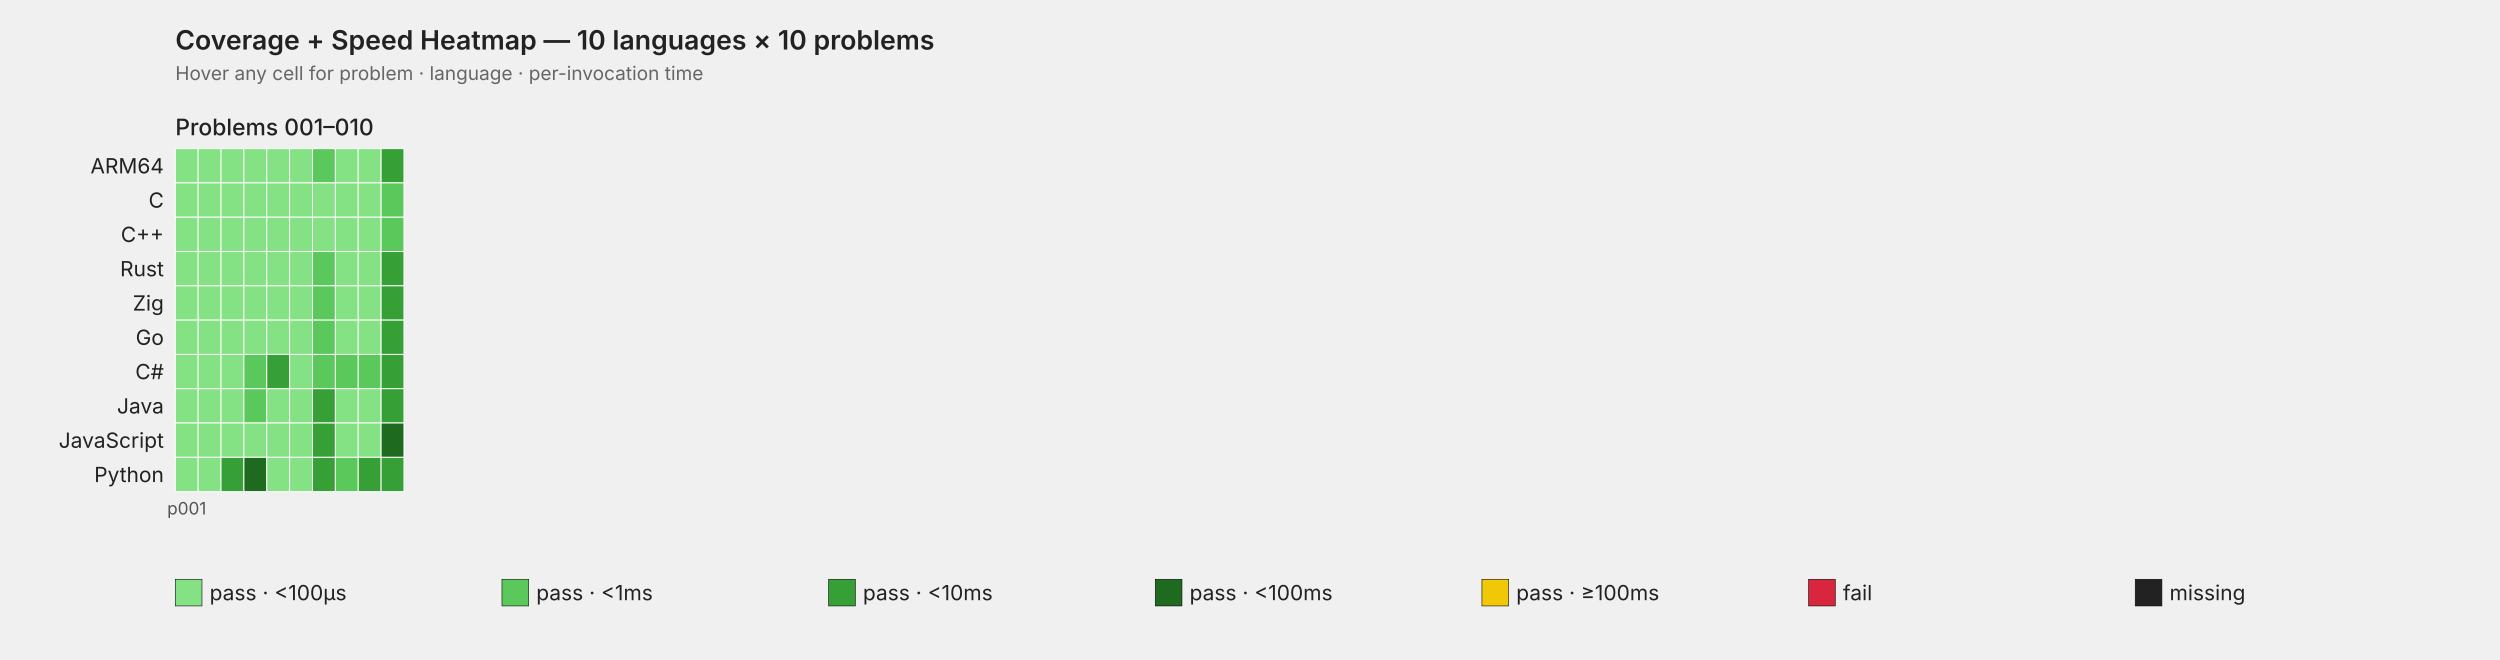
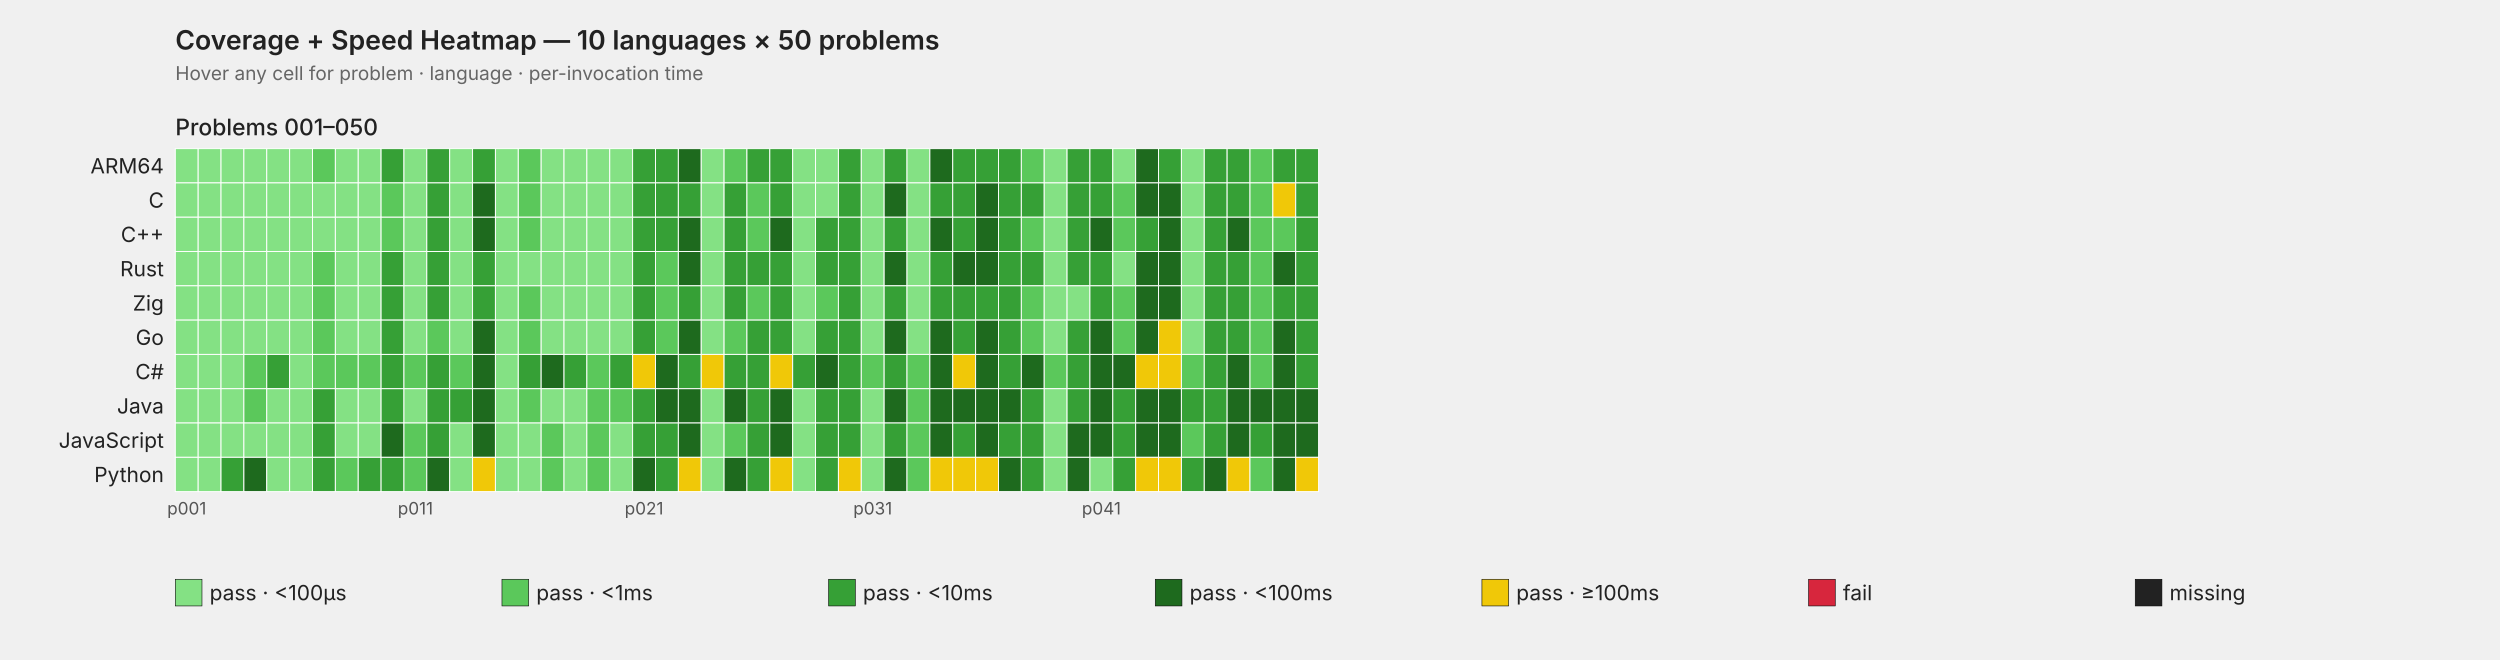
<svg xmlns="http://www.w3.org/2000/svg" width="1312" height="346" viewBox="0 0 1312 346" font-family="-apple-system, BlinkMacSystemFont, sans-serif">
  <style>text { fill:#222; font-size:11px; }.title { font-size:14px; font-weight:600; }.subtitle { font-size:10px; fill:#666; }.band { font-size:12px; font-weight:500; }.tick { font-size:9px; fill:#555; }.cell { stroke:#fff; stroke-width:0.5; }.cell:hover { stroke:#000; stroke-width:1.5; }</style>
-   <text class="title" x="92" y="26">Coverage + Speed Heatmap — 10 languages × 10 problems</text>
+   <text class="title" x="92" y="26">Coverage + Speed Heatmap — 10 languages × 50 problems</text>
  <text class="subtitle" x="92" y="42">Hover any cell for problem · language · per-invocation time</text>
-   <text class="band" x="92" y="71">Problems 001–010</text>
+   <text class="band" x="92" y="71">Problems 001–050</text>
  <text x="86" y="91.0" text-anchor="end">ARM64</text>
  <text x="86" y="109.0" text-anchor="end">C</text>
  <text x="86" y="127.0" text-anchor="end">C++</text>
  <text x="86" y="145.0" text-anchor="end">Rust</text>
  <text x="86" y="163.0" text-anchor="end">Zig</text>
  <text x="86" y="181.0" text-anchor="end">Go</text>
  <text x="86" y="199.0" text-anchor="end">C#</text>
  <text x="86" y="217.0" text-anchor="end">Java</text>
  <text x="86" y="235.0" text-anchor="end">JavaScript</text>
  <text x="86" y="253.0" text-anchor="end">Python</text>
  <rect class="cell" x="92" y="78" width="12" height="18" fill="#84E184" />
  <rect class="cell" x="104" y="78" width="12" height="18" fill="#84E184" />
  <rect class="cell" x="116" y="78" width="12" height="18" fill="#84E184" />
  <rect class="cell" x="128" y="78" width="12" height="18" fill="#84E184" />
  <rect class="cell" x="140" y="78" width="12" height="18" fill="#84E184" />
  <rect class="cell" x="152" y="78" width="12" height="18" fill="#84E184" />
  <rect class="cell" x="164" y="78" width="12" height="18" fill="#5BC85B" />
  <rect class="cell" x="176" y="78" width="12" height="18" fill="#84E184" />
  <rect class="cell" x="188" y="78" width="12" height="18" fill="#84E184" />
  <rect class="cell" x="200" y="78" width="12" height="18" fill="#36A036" />
+   <rect class="cell" x="212" y="78" width="12" height="18" fill="#84E184" />
+   <rect class="cell" x="224" y="78" width="12" height="18" fill="#36A036" />
+   <rect class="cell" x="236" y="78" width="12" height="18" fill="#84E184" />
+   <rect class="cell" x="248" y="78" width="12" height="18" fill="#36A036" />
+   <rect class="cell" x="260" y="78" width="12" height="18" fill="#84E184" />
+   <rect class="cell" x="272" y="78" width="12" height="18" fill="#5BC85B" />
+   <rect class="cell" x="284" y="78" width="12" height="18" fill="#84E184" />
+   <rect class="cell" x="296" y="78" width="12" height="18" fill="#84E184" />
+   <rect class="cell" x="308" y="78" width="12" height="18" fill="#84E184" />
+   <rect class="cell" x="320" y="78" width="12" height="18" fill="#84E184" />
+   <rect class="cell" x="332" y="78" width="12" height="18" fill="#36A036" />
+   <rect class="cell" x="344" y="78" width="12" height="18" fill="#36A036" />
+   <rect class="cell" x="356" y="78" width="12" height="18" fill="#1E6A1E" />
+   <rect class="cell" x="368" y="78" width="12" height="18" fill="#84E184" />
+   <rect class="cell" x="380" y="78" width="12" height="18" fill="#5BC85B" />
+   <rect class="cell" x="392" y="78" width="12" height="18" fill="#36A036" />
+   <rect class="cell" x="404" y="78" width="12" height="18" fill="#36A036" />
+   <rect class="cell" x="416" y="78" width="12" height="18" fill="#84E184" />
+   <rect class="cell" x="428" y="78" width="12" height="18" fill="#84E184" />
+   <rect class="cell" x="440" y="78" width="12" height="18" fill="#36A036" />
+   <rect class="cell" x="452" y="78" width="12" height="18" fill="#84E184" />
+   <rect class="cell" x="464" y="78" width="12" height="18" fill="#36A036" />
+   <rect class="cell" x="476" y="78" width="12" height="18" fill="#84E184" />
+   <rect class="cell" x="488" y="78" width="12" height="18" fill="#1E6A1E" />
+   <rect class="cell" x="500" y="78" width="12" height="18" fill="#36A036" />
+   <rect class="cell" x="512" y="78" width="12" height="18" fill="#36A036" />
+   <rect class="cell" x="524" y="78" width="12" height="18" fill="#36A036" />
+   <rect class="cell" x="536" y="78" width="12" height="18" fill="#5BC85B" />
+   <rect class="cell" x="548" y="78" width="12" height="18" fill="#84E184" />
+   <rect class="cell" x="560" y="78" width="12" height="18" fill="#36A036" />
+   <rect class="cell" x="572" y="78" width="12" height="18" fill="#36A036" />
+   <rect class="cell" x="584" y="78" width="12" height="18" fill="#84E184" />
+   <rect class="cell" x="596" y="78" width="12" height="18" fill="#1E6A1E" />
+   <rect class="cell" x="608" y="78" width="12" height="18" fill="#36A036" />
+   <rect class="cell" x="620" y="78" width="12" height="18" fill="#84E184" />
+   <rect class="cell" x="632" y="78" width="12" height="18" fill="#36A036" />
+   <rect class="cell" x="644" y="78" width="12" height="18" fill="#36A036" />
+   <rect class="cell" x="656" y="78" width="12" height="18" fill="#5BC85B" />
+   <rect class="cell" x="668" y="78" width="12" height="18" fill="#36A036" />
+   <rect class="cell" x="680" y="78" width="12" height="18" fill="#36A036" />
  <rect class="cell" x="92" y="96" width="12" height="18" fill="#84E184" />
  <rect class="cell" x="104" y="96" width="12" height="18" fill="#84E184" />
  <rect class="cell" x="116" y="96" width="12" height="18" fill="#84E184" />
  <rect class="cell" x="128" y="96" width="12" height="18" fill="#84E184" />
  <rect class="cell" x="140" y="96" width="12" height="18" fill="#84E184" />
  <rect class="cell" x="152" y="96" width="12" height="18" fill="#84E184" />
  <rect class="cell" x="164" y="96" width="12" height="18" fill="#84E184" />
  <rect class="cell" x="176" y="96" width="12" height="18" fill="#84E184" />
  <rect class="cell" x="188" y="96" width="12" height="18" fill="#84E184" />
  <rect class="cell" x="200" y="96" width="12" height="18" fill="#5BC85B" />
+   <rect class="cell" x="212" y="96" width="12" height="18" fill="#84E184" />
+   <rect class="cell" x="224" y="96" width="12" height="18" fill="#36A036" />
+   <rect class="cell" x="236" y="96" width="12" height="18" fill="#84E184" />
+   <rect class="cell" x="248" y="96" width="12" height="18" fill="#1E6A1E" />
+   <rect class="cell" x="260" y="96" width="12" height="18" fill="#84E184" />
+   <rect class="cell" x="272" y="96" width="12" height="18" fill="#5BC85B" />
+   <rect class="cell" x="284" y="96" width="12" height="18" fill="#84E184" />
+   <rect class="cell" x="296" y="96" width="12" height="18" fill="#84E184" />
+   <rect class="cell" x="308" y="96" width="12" height="18" fill="#84E184" />
+   <rect class="cell" x="320" y="96" width="12" height="18" fill="#84E184" />
+   <rect class="cell" x="332" y="96" width="12" height="18" fill="#36A036" />
+   <rect class="cell" x="344" y="96" width="12" height="18" fill="#36A036" />
+   <rect class="cell" x="356" y="96" width="12" height="18" fill="#36A036" />
+   <rect class="cell" x="368" y="96" width="12" height="18" fill="#84E184" />
+   <rect class="cell" x="380" y="96" width="12" height="18" fill="#36A036" />
+   <rect class="cell" x="392" y="96" width="12" height="18" fill="#5BC85B" />
+   <rect class="cell" x="404" y="96" width="12" height="18" fill="#36A036" />
+   <rect class="cell" x="416" y="96" width="12" height="18" fill="#84E184" />
+   <rect class="cell" x="428" y="96" width="12" height="18" fill="#84E184" />
+   <rect class="cell" x="440" y="96" width="12" height="18" fill="#36A036" />
+   <rect class="cell" x="452" y="96" width="12" height="18" fill="#84E184" />
+   <rect class="cell" x="464" y="96" width="12" height="18" fill="#1E6A1E" />
+   <rect class="cell" x="476" y="96" width="12" height="18" fill="#84E184" />
+   <rect class="cell" x="488" y="96" width="12" height="18" fill="#36A036" />
+   <rect class="cell" x="500" y="96" width="12" height="18" fill="#36A036" />
+   <rect class="cell" x="512" y="96" width="12" height="18" fill="#1E6A1E" />
+   <rect class="cell" x="524" y="96" width="12" height="18" fill="#36A036" />
+   <rect class="cell" x="536" y="96" width="12" height="18" fill="#36A036" />
+   <rect class="cell" x="548" y="96" width="12" height="18" fill="#84E184" />
+   <rect class="cell" x="560" y="96" width="12" height="18" fill="#36A036" />
+   <rect class="cell" x="572" y="96" width="12" height="18" fill="#36A036" />
+   <rect class="cell" x="584" y="96" width="12" height="18" fill="#5BC85B" />
+   <rect class="cell" x="596" y="96" width="12" height="18" fill="#1E6A1E" />
+   <rect class="cell" x="608" y="96" width="12" height="18" fill="#1E6A1E" />
+   <rect class="cell" x="620" y="96" width="12" height="18" fill="#84E184" />
+   <rect class="cell" x="632" y="96" width="12" height="18" fill="#36A036" />
+   <rect class="cell" x="644" y="96" width="12" height="18" fill="#36A036" />
+   <rect class="cell" x="656" y="96" width="12" height="18" fill="#5BC85B" />
+   <rect class="cell" x="668" y="96" width="12" height="18" fill="#F0C808" />
+   <rect class="cell" x="680" y="96" width="12" height="18" fill="#36A036" />
  <rect class="cell" x="92" y="114" width="12" height="18" fill="#84E184" />
  <rect class="cell" x="104" y="114" width="12" height="18" fill="#84E184" />
  <rect class="cell" x="116" y="114" width="12" height="18" fill="#84E184" />
  <rect class="cell" x="128" y="114" width="12" height="18" fill="#84E184" />
  <rect class="cell" x="140" y="114" width="12" height="18" fill="#84E184" />
  <rect class="cell" x="152" y="114" width="12" height="18" fill="#84E184" />
  <rect class="cell" x="164" y="114" width="12" height="18" fill="#84E184" />
  <rect class="cell" x="176" y="114" width="12" height="18" fill="#84E184" />
  <rect class="cell" x="188" y="114" width="12" height="18" fill="#84E184" />
  <rect class="cell" x="200" y="114" width="12" height="18" fill="#5BC85B" />
+   <rect class="cell" x="212" y="114" width="12" height="18" fill="#84E184" />
+   <rect class="cell" x="224" y="114" width="12" height="18" fill="#36A036" />
+   <rect class="cell" x="236" y="114" width="12" height="18" fill="#84E184" />
+   <rect class="cell" x="248" y="114" width="12" height="18" fill="#1E6A1E" />
+   <rect class="cell" x="260" y="114" width="12" height="18" fill="#84E184" />
+   <rect class="cell" x="272" y="114" width="12" height="18" fill="#5BC85B" />
+   <rect class="cell" x="284" y="114" width="12" height="18" fill="#84E184" />
+   <rect class="cell" x="296" y="114" width="12" height="18" fill="#84E184" />
+   <rect class="cell" x="308" y="114" width="12" height="18" fill="#84E184" />
+   <rect class="cell" x="320" y="114" width="12" height="18" fill="#84E184" />
+   <rect class="cell" x="332" y="114" width="12" height="18" fill="#36A036" />
+   <rect class="cell" x="344" y="114" width="12" height="18" fill="#36A036" />
+   <rect class="cell" x="356" y="114" width="12" height="18" fill="#1E6A1E" />
+   <rect class="cell" x="368" y="114" width="12" height="18" fill="#84E184" />
+   <rect class="cell" x="380" y="114" width="12" height="18" fill="#36A036" />
+   <rect class="cell" x="392" y="114" width="12" height="18" fill="#5BC85B" />
+   <rect class="cell" x="404" y="114" width="12" height="18" fill="#1E6A1E" />
+   <rect class="cell" x="416" y="114" width="12" height="18" fill="#84E184" />
+   <rect class="cell" x="428" y="114" width="12" height="18" fill="#36A036" />
+   <rect class="cell" x="440" y="114" width="12" height="18" fill="#36A036" />
+   <rect class="cell" x="452" y="114" width="12" height="18" fill="#84E184" />
+   <rect class="cell" x="464" y="114" width="12" height="18" fill="#36A036" />
+   <rect class="cell" x="476" y="114" width="12" height="18" fill="#84E184" />
+   <rect class="cell" x="488" y="114" width="12" height="18" fill="#1E6A1E" />
+   <rect class="cell" x="500" y="114" width="12" height="18" fill="#36A036" />
+   <rect class="cell" x="512" y="114" width="12" height="18" fill="#1E6A1E" />
+   <rect class="cell" x="524" y="114" width="12" height="18" fill="#36A036" />
+   <rect class="cell" x="536" y="114" width="12" height="18" fill="#5BC85B" />
+   <rect class="cell" x="548" y="114" width="12" height="18" fill="#84E184" />
+   <rect class="cell" x="560" y="114" width="12" height="18" fill="#36A036" />
+   <rect class="cell" x="572" y="114" width="12" height="18" fill="#1E6A1E" />
+   <rect class="cell" x="584" y="114" width="12" height="18" fill="#5BC85B" />
+   <rect class="cell" x="596" y="114" width="12" height="18" fill="#36A036" />
+   <rect class="cell" x="608" y="114" width="12" height="18" fill="#1E6A1E" />
+   <rect class="cell" x="620" y="114" width="12" height="18" fill="#84E184" />
+   <rect class="cell" x="632" y="114" width="12" height="18" fill="#36A036" />
+   <rect class="cell" x="644" y="114" width="12" height="18" fill="#1E6A1E" />
+   <rect class="cell" x="656" y="114" width="12" height="18" fill="#5BC85B" />
+   <rect class="cell" x="668" y="114" width="12" height="18" fill="#5BC85B" />
+   <rect class="cell" x="680" y="114" width="12" height="18" fill="#36A036" />
  <rect class="cell" x="92" y="132" width="12" height="18" fill="#84E184" />
  <rect class="cell" x="104" y="132" width="12" height="18" fill="#84E184" />
  <rect class="cell" x="116" y="132" width="12" height="18" fill="#84E184" />
  <rect class="cell" x="128" y="132" width="12" height="18" fill="#84E184" />
  <rect class="cell" x="140" y="132" width="12" height="18" fill="#84E184" />
  <rect class="cell" x="152" y="132" width="12" height="18" fill="#84E184" />
  <rect class="cell" x="164" y="132" width="12" height="18" fill="#5BC85B" />
  <rect class="cell" x="176" y="132" width="12" height="18" fill="#84E184" />
  <rect class="cell" x="188" y="132" width="12" height="18" fill="#84E184" />
  <rect class="cell" x="200" y="132" width="12" height="18" fill="#36A036" />
+   <rect class="cell" x="212" y="132" width="12" height="18" fill="#84E184" />
+   <rect class="cell" x="224" y="132" width="12" height="18" fill="#36A036" />
+   <rect class="cell" x="236" y="132" width="12" height="18" fill="#84E184" />
+   <rect class="cell" x="248" y="132" width="12" height="18" fill="#36A036" />
+   <rect class="cell" x="260" y="132" width="12" height="18" fill="#84E184" />
+   <rect class="cell" x="272" y="132" width="12" height="18" fill="#84E184" />
+   <rect class="cell" x="284" y="132" width="12" height="18" fill="#84E184" />
+   <rect class="cell" x="296" y="132" width="12" height="18" fill="#84E184" />
+   <rect class="cell" x="308" y="132" width="12" height="18" fill="#84E184" />
+   <rect class="cell" x="320" y="132" width="12" height="18" fill="#84E184" />
+   <rect class="cell" x="332" y="132" width="12" height="18" fill="#36A036" />
+   <rect class="cell" x="344" y="132" width="12" height="18" fill="#5BC85B" />
+   <rect class="cell" x="356" y="132" width="12" height="18" fill="#1E6A1E" />
+   <rect class="cell" x="368" y="132" width="12" height="18" fill="#84E184" />
+   <rect class="cell" x="380" y="132" width="12" height="18" fill="#36A036" />
+   <rect class="cell" x="392" y="132" width="12" height="18" fill="#36A036" />
+   <rect class="cell" x="404" y="132" width="12" height="18" fill="#36A036" />
+   <rect class="cell" x="416" y="132" width="12" height="18" fill="#84E184" />
+   <rect class="cell" x="428" y="132" width="12" height="18" fill="#36A036" />
+   <rect class="cell" x="440" y="132" width="12" height="18" fill="#36A036" />
+   <rect class="cell" x="452" y="132" width="12" height="18" fill="#84E184" />
+   <rect class="cell" x="464" y="132" width="12" height="18" fill="#1E6A1E" />
+   <rect class="cell" x="476" y="132" width="12" height="18" fill="#84E184" />
+   <rect class="cell" x="488" y="132" width="12" height="18" fill="#36A036" />
+   <rect class="cell" x="500" y="132" width="12" height="18" fill="#1E6A1E" />
+   <rect class="cell" x="512" y="132" width="12" height="18" fill="#1E6A1E" />
+   <rect class="cell" x="524" y="132" width="12" height="18" fill="#36A036" />
+   <rect class="cell" x="536" y="132" width="12" height="18" fill="#36A036" />
+   <rect class="cell" x="548" y="132" width="12" height="18" fill="#84E184" />
+   <rect class="cell" x="560" y="132" width="12" height="18" fill="#36A036" />
+   <rect class="cell" x="572" y="132" width="12" height="18" fill="#36A036" />
+   <rect class="cell" x="584" y="132" width="12" height="18" fill="#84E184" />
+   <rect class="cell" x="596" y="132" width="12" height="18" fill="#1E6A1E" />
+   <rect class="cell" x="608" y="132" width="12" height="18" fill="#1E6A1E" />
+   <rect class="cell" x="620" y="132" width="12" height="18" fill="#84E184" />
+   <rect class="cell" x="632" y="132" width="12" height="18" fill="#36A036" />
+   <rect class="cell" x="644" y="132" width="12" height="18" fill="#36A036" />
+   <rect class="cell" x="656" y="132" width="12" height="18" fill="#5BC85B" />
+   <rect class="cell" x="668" y="132" width="12" height="18" fill="#1E6A1E" />
+   <rect class="cell" x="680" y="132" width="12" height="18" fill="#36A036" />
  <rect class="cell" x="92" y="150" width="12" height="18" fill="#84E184" />
  <rect class="cell" x="104" y="150" width="12" height="18" fill="#84E184" />
  <rect class="cell" x="116" y="150" width="12" height="18" fill="#84E184" />
  <rect class="cell" x="128" y="150" width="12" height="18" fill="#84E184" />
  <rect class="cell" x="140" y="150" width="12" height="18" fill="#84E184" />
  <rect class="cell" x="152" y="150" width="12" height="18" fill="#84E184" />
  <rect class="cell" x="164" y="150" width="12" height="18" fill="#5BC85B" />
  <rect class="cell" x="176" y="150" width="12" height="18" fill="#84E184" />
  <rect class="cell" x="188" y="150" width="12" height="18" fill="#84E184" />
  <rect class="cell" x="200" y="150" width="12" height="18" fill="#36A036" />
+   <rect class="cell" x="212" y="150" width="12" height="18" fill="#84E184" />
+   <rect class="cell" x="224" y="150" width="12" height="18" fill="#36A036" />
+   <rect class="cell" x="236" y="150" width="12" height="18" fill="#84E184" />
+   <rect class="cell" x="248" y="150" width="12" height="18" fill="#36A036" />
+   <rect class="cell" x="260" y="150" width="12" height="18" fill="#84E184" />
+   <rect class="cell" x="272" y="150" width="12" height="18" fill="#5BC85B" />
+   <rect class="cell" x="284" y="150" width="12" height="18" fill="#84E184" />
+   <rect class="cell" x="296" y="150" width="12" height="18" fill="#84E184" />
+   <rect class="cell" x="308" y="150" width="12" height="18" fill="#84E184" />
+   <rect class="cell" x="320" y="150" width="12" height="18" fill="#84E184" />
+   <rect class="cell" x="332" y="150" width="12" height="18" fill="#36A036" />
+   <rect class="cell" x="344" y="150" width="12" height="18" fill="#5BC85B" />
+   <rect class="cell" x="356" y="150" width="12" height="18" fill="#36A036" />
+   <rect class="cell" x="368" y="150" width="12" height="18" fill="#84E184" />
+   <rect class="cell" x="380" y="150" width="12" height="18" fill="#36A036" />
+   <rect class="cell" x="392" y="150" width="12" height="18" fill="#5BC85B" />
+   <rect class="cell" x="404" y="150" width="12" height="18" fill="#36A036" />
+   <rect class="cell" x="416" y="150" width="12" height="18" fill="#84E184" />
+   <rect class="cell" x="428" y="150" width="12" height="18" fill="#5BC85B" />
+   <rect class="cell" x="440" y="150" width="12" height="18" fill="#36A036" />
+   <rect class="cell" x="452" y="150" width="12" height="18" fill="#84E184" />
+   <rect class="cell" x="464" y="150" width="12" height="18" fill="#36A036" />
+   <rect class="cell" x="476" y="150" width="12" height="18" fill="#84E184" />
+   <rect class="cell" x="488" y="150" width="12" height="18" fill="#36A036" />
+   <rect class="cell" x="500" y="150" width="12" height="18" fill="#36A036" />
+   <rect class="cell" x="512" y="150" width="12" height="18" fill="#36A036" />
+   <rect class="cell" x="524" y="150" width="12" height="18" fill="#36A036" />
+   <rect class="cell" x="536" y="150" width="12" height="18" fill="#5BC85B" />
+   <rect class="cell" x="548" y="150" width="12" height="18" fill="#84E184" />
+   <rect class="cell" x="560" y="150" width="12" height="18" fill="#84E184" />
+   <rect class="cell" x="572" y="150" width="12" height="18" fill="#36A036" />
+   <rect class="cell" x="584" y="150" width="12" height="18" fill="#5BC85B" />
+   <rect class="cell" x="596" y="150" width="12" height="18" fill="#1E6A1E" />
+   <rect class="cell" x="608" y="150" width="12" height="18" fill="#1E6A1E" />
+   <rect class="cell" x="620" y="150" width="12" height="18" fill="#84E184" />
+   <rect class="cell" x="632" y="150" width="12" height="18" fill="#36A036" />
+   <rect class="cell" x="644" y="150" width="12" height="18" fill="#36A036" />
+   <rect class="cell" x="656" y="150" width="12" height="18" fill="#5BC85B" />
+   <rect class="cell" x="668" y="150" width="12" height="18" fill="#36A036" />
+   <rect class="cell" x="680" y="150" width="12" height="18" fill="#36A036" />
  <rect class="cell" x="92" y="168" width="12" height="18" fill="#84E184" />
  <rect class="cell" x="104" y="168" width="12" height="18" fill="#84E184" />
  <rect class="cell" x="116" y="168" width="12" height="18" fill="#84E184" />
  <rect class="cell" x="128" y="168" width="12" height="18" fill="#84E184" />
  <rect class="cell" x="140" y="168" width="12" height="18" fill="#84E184" />
  <rect class="cell" x="152" y="168" width="12" height="18" fill="#84E184" />
  <rect class="cell" x="164" y="168" width="12" height="18" fill="#5BC85B" />
  <rect class="cell" x="176" y="168" width="12" height="18" fill="#84E184" />
  <rect class="cell" x="188" y="168" width="12" height="18" fill="#84E184" />
  <rect class="cell" x="200" y="168" width="12" height="18" fill="#36A036" />
+   <rect class="cell" x="212" y="168" width="12" height="18" fill="#84E184" />
+   <rect class="cell" x="224" y="168" width="12" height="18" fill="#5BC85B" />
+   <rect class="cell" x="236" y="168" width="12" height="18" fill="#84E184" />
+   <rect class="cell" x="248" y="168" width="12" height="18" fill="#1E6A1E" />
+   <rect class="cell" x="260" y="168" width="12" height="18" fill="#84E184" />
+   <rect class="cell" x="272" y="168" width="12" height="18" fill="#5BC85B" />
+   <rect class="cell" x="284" y="168" width="12" height="18" fill="#84E184" />
+   <rect class="cell" x="296" y="168" width="12" height="18" fill="#84E184" />
+   <rect class="cell" x="308" y="168" width="12" height="18" fill="#84E184" />
+   <rect class="cell" x="320" y="168" width="12" height="18" fill="#84E184" />
+   <rect class="cell" x="332" y="168" width="12" height="18" fill="#36A036" />
+   <rect class="cell" x="344" y="168" width="12" height="18" fill="#5BC85B" />
+   <rect class="cell" x="356" y="168" width="12" height="18" fill="#1E6A1E" />
+   <rect class="cell" x="368" y="168" width="12" height="18" fill="#84E184" />
+   <rect class="cell" x="380" y="168" width="12" height="18" fill="#5BC85B" />
+   <rect class="cell" x="392" y="168" width="12" height="18" fill="#36A036" />
+   <rect class="cell" x="404" y="168" width="12" height="18" fill="#36A036" />
+   <rect class="cell" x="416" y="168" width="12" height="18" fill="#84E184" />
+   <rect class="cell" x="428" y="168" width="12" height="18" fill="#36A036" />
+   <rect class="cell" x="440" y="168" width="12" height="18" fill="#36A036" />
+   <rect class="cell" x="452" y="168" width="12" height="18" fill="#84E184" />
+   <rect class="cell" x="464" y="168" width="12" height="18" fill="#1E6A1E" />
+   <rect class="cell" x="476" y="168" width="12" height="18" fill="#84E184" />
+   <rect class="cell" x="488" y="168" width="12" height="18" fill="#1E6A1E" />
+   <rect class="cell" x="500" y="168" width="12" height="18" fill="#36A036" />
+   <rect class="cell" x="512" y="168" width="12" height="18" fill="#1E6A1E" />
+   <rect class="cell" x="524" y="168" width="12" height="18" fill="#36A036" />
+   <rect class="cell" x="536" y="168" width="12" height="18" fill="#5BC85B" />
+   <rect class="cell" x="548" y="168" width="12" height="18" fill="#84E184" />
+   <rect class="cell" x="560" y="168" width="12" height="18" fill="#36A036" />
+   <rect class="cell" x="572" y="168" width="12" height="18" fill="#1E6A1E" />
+   <rect class="cell" x="584" y="168" width="12" height="18" fill="#5BC85B" />
+   <rect class="cell" x="596" y="168" width="12" height="18" fill="#1E6A1E" />
+   <rect class="cell" x="608" y="168" width="12" height="18" fill="#F0C808" />
+   <rect class="cell" x="620" y="168" width="12" height="18" fill="#84E184" />
+   <rect class="cell" x="632" y="168" width="12" height="18" fill="#36A036" />
+   <rect class="cell" x="644" y="168" width="12" height="18" fill="#36A036" />
+   <rect class="cell" x="656" y="168" width="12" height="18" fill="#5BC85B" />
+   <rect class="cell" x="668" y="168" width="12" height="18" fill="#1E6A1E" />
+   <rect class="cell" x="680" y="168" width="12" height="18" fill="#36A036" />
  <rect class="cell" x="92" y="186" width="12" height="18" fill="#84E184" />
  <rect class="cell" x="104" y="186" width="12" height="18" fill="#84E184" />
  <rect class="cell" x="116" y="186" width="12" height="18" fill="#84E184" />
  <rect class="cell" x="128" y="186" width="12" height="18" fill="#5BC85B" />
  <rect class="cell" x="140" y="186" width="12" height="18" fill="#36A036" />
  <rect class="cell" x="152" y="186" width="12" height="18" fill="#84E184" />
  <rect class="cell" x="164" y="186" width="12" height="18" fill="#5BC85B" />
  <rect class="cell" x="176" y="186" width="12" height="18" fill="#5BC85B" />
  <rect class="cell" x="188" y="186" width="12" height="18" fill="#5BC85B" />
  <rect class="cell" x="200" y="186" width="12" height="18" fill="#36A036" />
+   <rect class="cell" x="212" y="186" width="12" height="18" fill="#5BC85B" />
+   <rect class="cell" x="224" y="186" width="12" height="18" fill="#36A036" />
+   <rect class="cell" x="236" y="186" width="12" height="18" fill="#5BC85B" />
+   <rect class="cell" x="248" y="186" width="12" height="18" fill="#1E6A1E" />
+   <rect class="cell" x="260" y="186" width="12" height="18" fill="#84E184" />
+   <rect class="cell" x="272" y="186" width="12" height="18" fill="#36A036" />
+   <rect class="cell" x="284" y="186" width="12" height="18" fill="#1E6A1E" />
+   <rect class="cell" x="296" y="186" width="12" height="18" fill="#36A036" />
+   <rect class="cell" x="308" y="186" width="12" height="18" fill="#5BC85B" />
+   <rect class="cell" x="320" y="186" width="12" height="18" fill="#36A036" />
+   <rect class="cell" x="332" y="186" width="12" height="18" fill="#F0C808" />
+   <rect class="cell" x="344" y="186" width="12" height="18" fill="#1E6A1E" />
+   <rect class="cell" x="356" y="186" width="12" height="18" fill="#36A036" />
+   <rect class="cell" x="368" y="186" width="12" height="18" fill="#F0C808" />
+   <rect class="cell" x="380" y="186" width="12" height="18" fill="#36A036" />
+   <rect class="cell" x="392" y="186" width="12" height="18" fill="#36A036" />
+   <rect class="cell" x="404" y="186" width="12" height="18" fill="#F0C808" />
+   <rect class="cell" x="416" y="186" width="12" height="18" fill="#36A036" />
+   <rect class="cell" x="428" y="186" width="12" height="18" fill="#1E6A1E" />
+   <rect class="cell" x="440" y="186" width="12" height="18" fill="#36A036" />
+   <rect class="cell" x="452" y="186" width="12" height="18" fill="#5BC85B" />
+   <rect class="cell" x="464" y="186" width="12" height="18" fill="#36A036" />
+   <rect class="cell" x="476" y="186" width="12" height="18" fill="#5BC85B" />
+   <rect class="cell" x="488" y="186" width="12" height="18" fill="#1E6A1E" />
+   <rect class="cell" x="500" y="186" width="12" height="18" fill="#F0C808" />
+   <rect class="cell" x="512" y="186" width="12" height="18" fill="#1E6A1E" />
+   <rect class="cell" x="524" y="186" width="12" height="18" fill="#36A036" />
+   <rect class="cell" x="536" y="186" width="12" height="18" fill="#1E6A1E" />
+   <rect class="cell" x="548" y="186" width="12" height="18" fill="#5BC85B" />
+   <rect class="cell" x="560" y="186" width="12" height="18" fill="#36A036" />
+   <rect class="cell" x="572" y="186" width="12" height="18" fill="#1E6A1E" />
+   <rect class="cell" x="584" y="186" width="12" height="18" fill="#1E6A1E" />
+   <rect class="cell" x="596" y="186" width="12" height="18" fill="#F0C808" />
+   <rect class="cell" x="608" y="186" width="12" height="18" fill="#F0C808" />
+   <rect class="cell" x="620" y="186" width="12" height="18" fill="#5BC85B" />
+   <rect class="cell" x="632" y="186" width="12" height="18" fill="#36A036" />
+   <rect class="cell" x="644" y="186" width="12" height="18" fill="#1E6A1E" />
+   <rect class="cell" x="656" y="186" width="12" height="18" fill="#5BC85B" />
+   <rect class="cell" x="668" y="186" width="12" height="18" fill="#1E6A1E" />
+   <rect class="cell" x="680" y="186" width="12" height="18" fill="#36A036" />
  <rect class="cell" x="92" y="204" width="12" height="18" fill="#84E184" />
  <rect class="cell" x="104" y="204" width="12" height="18" fill="#84E184" />
  <rect class="cell" x="116" y="204" width="12" height="18" fill="#84E184" />
  <rect class="cell" x="128" y="204" width="12" height="18" fill="#5BC85B" />
  <rect class="cell" x="140" y="204" width="12" height="18" fill="#84E184" />
  <rect class="cell" x="152" y="204" width="12" height="18" fill="#84E184" />
  <rect class="cell" x="164" y="204" width="12" height="18" fill="#36A036" />
  <rect class="cell" x="176" y="204" width="12" height="18" fill="#84E184" />
  <rect class="cell" x="188" y="204" width="12" height="18" fill="#84E184" />
  <rect class="cell" x="200" y="204" width="12" height="18" fill="#36A036" />
+   <rect class="cell" x="212" y="204" width="12" height="18" fill="#84E184" />
+   <rect class="cell" x="224" y="204" width="12" height="18" fill="#36A036" />
+   <rect class="cell" x="236" y="204" width="12" height="18" fill="#36A036" />
+   <rect class="cell" x="248" y="204" width="12" height="18" fill="#1E6A1E" />
+   <rect class="cell" x="260" y="204" width="12" height="18" fill="#84E184" />
+   <rect class="cell" x="272" y="204" width="12" height="18" fill="#5BC85B" />
+   <rect class="cell" x="284" y="204" width="12" height="18" fill="#84E184" />
+   <rect class="cell" x="296" y="204" width="12" height="18" fill="#84E184" />
+   <rect class="cell" x="308" y="204" width="12" height="18" fill="#5BC85B" />
+   <rect class="cell" x="320" y="204" width="12" height="18" fill="#5BC85B" />
+   <rect class="cell" x="332" y="204" width="12" height="18" fill="#36A036" />
+   <rect class="cell" x="344" y="204" width="12" height="18" fill="#1E6A1E" />
+   <rect class="cell" x="356" y="204" width="12" height="18" fill="#1E6A1E" />
+   <rect class="cell" x="368" y="204" width="12" height="18" fill="#84E184" />
+   <rect class="cell" x="380" y="204" width="12" height="18" fill="#1E6A1E" />
+   <rect class="cell" x="392" y="204" width="12" height="18" fill="#36A036" />
+   <rect class="cell" x="404" y="204" width="12" height="18" fill="#1E6A1E" />
+   <rect class="cell" x="416" y="204" width="12" height="18" fill="#84E184" />
+   <rect class="cell" x="428" y="204" width="12" height="18" fill="#36A036" />
+   <rect class="cell" x="440" y="204" width="12" height="18" fill="#36A036" />
+   <rect class="cell" x="452" y="204" width="12" height="18" fill="#84E184" />
+   <rect class="cell" x="464" y="204" width="12" height="18" fill="#1E6A1E" />
+   <rect class="cell" x="476" y="204" width="12" height="18" fill="#5BC85B" />
+   <rect class="cell" x="488" y="204" width="12" height="18" fill="#1E6A1E" />
+   <rect class="cell" x="500" y="204" width="12" height="18" fill="#1E6A1E" />
+   <rect class="cell" x="512" y="204" width="12" height="18" fill="#1E6A1E" />
+   <rect class="cell" x="524" y="204" width="12" height="18" fill="#1E6A1E" />
+   <rect class="cell" x="536" y="204" width="12" height="18" fill="#36A036" />
+   <rect class="cell" x="548" y="204" width="12" height="18" fill="#84E184" />
+   <rect class="cell" x="560" y="204" width="12" height="18" fill="#36A036" />
+   <rect class="cell" x="572" y="204" width="12" height="18" fill="#1E6A1E" />
+   <rect class="cell" x="584" y="204" width="12" height="18" fill="#36A036" />
+   <rect class="cell" x="596" y="204" width="12" height="18" fill="#1E6A1E" />
+   <rect class="cell" x="608" y="204" width="12" height="18" fill="#1E6A1E" />
+   <rect class="cell" x="620" y="204" width="12" height="18" fill="#36A036" />
+   <rect class="cell" x="632" y="204" width="12" height="18" fill="#36A036" />
+   <rect class="cell" x="644" y="204" width="12" height="18" fill="#1E6A1E" />
+   <rect class="cell" x="656" y="204" width="12" height="18" fill="#1E6A1E" />
+   <rect class="cell" x="668" y="204" width="12" height="18" fill="#1E6A1E" />
+   <rect class="cell" x="680" y="204" width="12" height="18" fill="#1E6A1E" />
  <rect class="cell" x="92" y="222" width="12" height="18" fill="#84E184" />
  <rect class="cell" x="104" y="222" width="12" height="18" fill="#84E184" />
  <rect class="cell" x="116" y="222" width="12" height="18" fill="#84E184" />
  <rect class="cell" x="128" y="222" width="12" height="18" fill="#84E184" />
  <rect class="cell" x="140" y="222" width="12" height="18" fill="#84E184" />
  <rect class="cell" x="152" y="222" width="12" height="18" fill="#84E184" />
  <rect class="cell" x="164" y="222" width="12" height="18" fill="#36A036" />
  <rect class="cell" x="176" y="222" width="12" height="18" fill="#84E184" />
  <rect class="cell" x="188" y="222" width="12" height="18" fill="#84E184" />
  <rect class="cell" x="200" y="222" width="12" height="18" fill="#1E6A1E" />
+   <rect class="cell" x="212" y="222" width="12" height="18" fill="#5BC85B" />
+   <rect class="cell" x="224" y="222" width="12" height="18" fill="#36A036" />
+   <rect class="cell" x="236" y="222" width="12" height="18" fill="#84E184" />
+   <rect class="cell" x="248" y="222" width="12" height="18" fill="#1E6A1E" />
+   <rect class="cell" x="260" y="222" width="12" height="18" fill="#84E184" />
+   <rect class="cell" x="272" y="222" width="12" height="18" fill="#84E184" />
+   <rect class="cell" x="284" y="222" width="12" height="18" fill="#5BC85B" />
+   <rect class="cell" x="296" y="222" width="12" height="18" fill="#84E184" />
+   <rect class="cell" x="308" y="222" width="12" height="18" fill="#5BC85B" />
+   <rect class="cell" x="320" y="222" width="12" height="18" fill="#84E184" />
+   <rect class="cell" x="332" y="222" width="12" height="18" fill="#36A036" />
+   <rect class="cell" x="344" y="222" width="12" height="18" fill="#36A036" />
+   <rect class="cell" x="356" y="222" width="12" height="18" fill="#1E6A1E" />
+   <rect class="cell" x="368" y="222" width="12" height="18" fill="#84E184" />
+   <rect class="cell" x="380" y="222" width="12" height="18" fill="#5BC85B" />
+   <rect class="cell" x="392" y="222" width="12" height="18" fill="#36A036" />
+   <rect class="cell" x="404" y="222" width="12" height="18" fill="#1E6A1E" />
+   <rect class="cell" x="416" y="222" width="12" height="18" fill="#84E184" />
+   <rect class="cell" x="428" y="222" width="12" height="18" fill="#36A036" />
+   <rect class="cell" x="440" y="222" width="12" height="18" fill="#36A036" />
+   <rect class="cell" x="452" y="222" width="12" height="18" fill="#84E184" />
+   <rect class="cell" x="464" y="222" width="12" height="18" fill="#36A036" />
+   <rect class="cell" x="476" y="222" width="12" height="18" fill="#5BC85B" />
+   <rect class="cell" x="488" y="222" width="12" height="18" fill="#1E6A1E" />
+   <rect class="cell" x="500" y="222" width="12" height="18" fill="#36A036" />
+   <rect class="cell" x="512" y="222" width="12" height="18" fill="#1E6A1E" />
+   <rect class="cell" x="524" y="222" width="12" height="18" fill="#36A036" />
+   <rect class="cell" x="536" y="222" width="12" height="18" fill="#36A036" />
+   <rect class="cell" x="548" y="222" width="12" height="18" fill="#84E184" />
+   <rect class="cell" x="560" y="222" width="12" height="18" fill="#1E6A1E" />
+   <rect class="cell" x="572" y="222" width="12" height="18" fill="#1E6A1E" />
+   <rect class="cell" x="584" y="222" width="12" height="18" fill="#36A036" />
+   <rect class="cell" x="596" y="222" width="12" height="18" fill="#1E6A1E" />
+   <rect class="cell" x="608" y="222" width="12" height="18" fill="#1E6A1E" />
+   <rect class="cell" x="620" y="222" width="12" height="18" fill="#5BC85B" />
+   <rect class="cell" x="632" y="222" width="12" height="18" fill="#36A036" />
+   <rect class="cell" x="644" y="222" width="12" height="18" fill="#1E6A1E" />
+   <rect class="cell" x="656" y="222" width="12" height="18" fill="#36A036" />
+   <rect class="cell" x="668" y="222" width="12" height="18" fill="#1E6A1E" />
+   <rect class="cell" x="680" y="222" width="12" height="18" fill="#1E6A1E" />
  <rect class="cell" x="92" y="240" width="12" height="18" fill="#84E184" />
  <rect class="cell" x="104" y="240" width="12" height="18" fill="#84E184" />
  <rect class="cell" x="116" y="240" width="12" height="18" fill="#36A036" />
  <rect class="cell" x="128" y="240" width="12" height="18" fill="#1E6A1E" />
  <rect class="cell" x="140" y="240" width="12" height="18" fill="#84E184" />
  <rect class="cell" x="152" y="240" width="12" height="18" fill="#84E184" />
  <rect class="cell" x="164" y="240" width="12" height="18" fill="#36A036" />
  <rect class="cell" x="176" y="240" width="12" height="18" fill="#5BC85B" />
  <rect class="cell" x="188" y="240" width="12" height="18" fill="#36A036" />
  <rect class="cell" x="200" y="240" width="12" height="18" fill="#36A036" />
+   <rect class="cell" x="212" y="240" width="12" height="18" fill="#5BC85B" />
+   <rect class="cell" x="224" y="240" width="12" height="18" fill="#1E6A1E" />
+   <rect class="cell" x="236" y="240" width="12" height="18" fill="#84E184" />
+   <rect class="cell" x="248" y="240" width="12" height="18" fill="#F0C808" />
+   <rect class="cell" x="260" y="240" width="12" height="18" fill="#84E184" />
+   <rect class="cell" x="272" y="240" width="12" height="18" fill="#84E184" />
+   <rect class="cell" x="284" y="240" width="12" height="18" fill="#5BC85B" />
+   <rect class="cell" x="296" y="240" width="12" height="18" fill="#84E184" />
+   <rect class="cell" x="308" y="240" width="12" height="18" fill="#5BC85B" />
+   <rect class="cell" x="320" y="240" width="12" height="18" fill="#84E184" />
+   <rect class="cell" x="332" y="240" width="12" height="18" fill="#1E6A1E" />
+   <rect class="cell" x="344" y="240" width="12" height="18" fill="#36A036" />
+   <rect class="cell" x="356" y="240" width="12" height="18" fill="#F0C808" />
+   <rect class="cell" x="368" y="240" width="12" height="18" fill="#84E184" />
+   <rect class="cell" x="380" y="240" width="12" height="18" fill="#1E6A1E" />
+   <rect class="cell" x="392" y="240" width="12" height="18" fill="#36A036" />
+   <rect class="cell" x="404" y="240" width="12" height="18" fill="#F0C808" />
+   <rect class="cell" x="416" y="240" width="12" height="18" fill="#84E184" />
+   <rect class="cell" x="428" y="240" width="12" height="18" fill="#36A036" />
+   <rect class="cell" x="440" y="240" width="12" height="18" fill="#F0C808" />
+   <rect class="cell" x="452" y="240" width="12" height="18" fill="#84E184" />
+   <rect class="cell" x="464" y="240" width="12" height="18" fill="#1E6A1E" />
+   <rect class="cell" x="476" y="240" width="12" height="18" fill="#5BC85B" />
+   <rect class="cell" x="488" y="240" width="12" height="18" fill="#F0C808" />
+   <rect class="cell" x="500" y="240" width="12" height="18" fill="#F0C808" />
+   <rect class="cell" x="512" y="240" width="12" height="18" fill="#F0C808" />
+   <rect class="cell" x="524" y="240" width="12" height="18" fill="#1E6A1E" />
+   <rect class="cell" x="536" y="240" width="12" height="18" fill="#36A036" />
+   <rect class="cell" x="548" y="240" width="12" height="18" fill="#84E184" />
+   <rect class="cell" x="560" y="240" width="12" height="18" fill="#1E6A1E" />
+   <rect class="cell" x="572" y="240" width="12" height="18" fill="#84E184" />
+   <rect class="cell" x="584" y="240" width="12" height="18" fill="#36A036" />
+   <rect class="cell" x="596" y="240" width="12" height="18" fill="#F0C808" />
+   <rect class="cell" x="608" y="240" width="12" height="18" fill="#F0C808" />
+   <rect class="cell" x="620" y="240" width="12" height="18" fill="#36A036" />
+   <rect class="cell" x="632" y="240" width="12" height="18" fill="#1E6A1E" />
+   <rect class="cell" x="644" y="240" width="12" height="18" fill="#F0C808" />
+   <rect class="cell" x="656" y="240" width="12" height="18" fill="#5BC85B" />
+   <rect class="cell" x="668" y="240" width="12" height="18" fill="#1E6A1E" />
+   <rect class="cell" x="680" y="240" width="12" height="18" fill="#F0C808" />
  <text class="tick" x="98.0" y="270" text-anchor="middle">p001</text>
+   <text class="tick" x="218.0" y="270" text-anchor="middle">p011</text>
+   <text class="tick" x="338.0" y="270" text-anchor="middle">p021</text>
+   <text class="tick" x="458.0" y="270" text-anchor="middle">p031</text>
+   <text class="tick" x="578.0" y="270" text-anchor="middle">p041</text>
  <rect x="92.0" y="304" width="14" height="14" fill="#84E184" stroke="#000" stroke-width="0.3" />
  <text x="110.0" y="315">pass · &lt;100µs</text>
  <rect x="263.429" y="304" width="14" height="14" fill="#5BC85B" stroke="#000" stroke-width="0.3" />
  <text x="281.429" y="315">pass · &lt;1ms</text>
  <rect x="434.857" y="304" width="14" height="14" fill="#36A036" stroke="#000" stroke-width="0.3" />
  <text x="452.857" y="315">pass · &lt;10ms</text>
  <rect x="606.286" y="304" width="14" height="14" fill="#1E6A1E" stroke="#000" stroke-width="0.3" />
  <text x="624.286" y="315">pass · &lt;100ms</text>
  <rect x="777.714" y="304" width="14" height="14" fill="#F0C808" stroke="#000" stroke-width="0.3" />
  <text x="795.714" y="315">pass · ≥100ms</text>
  <rect x="949.143" y="304" width="14" height="14" fill="#D7263D" stroke="#000" stroke-width="0.3" />
  <text x="967.143" y="315">fail</text>
  <rect x="1120.571" y="304" width="14" height="14" fill="#222222" stroke="#000" stroke-width="0.3" />
  <text x="1138.571" y="315">missing</text>
</svg>
